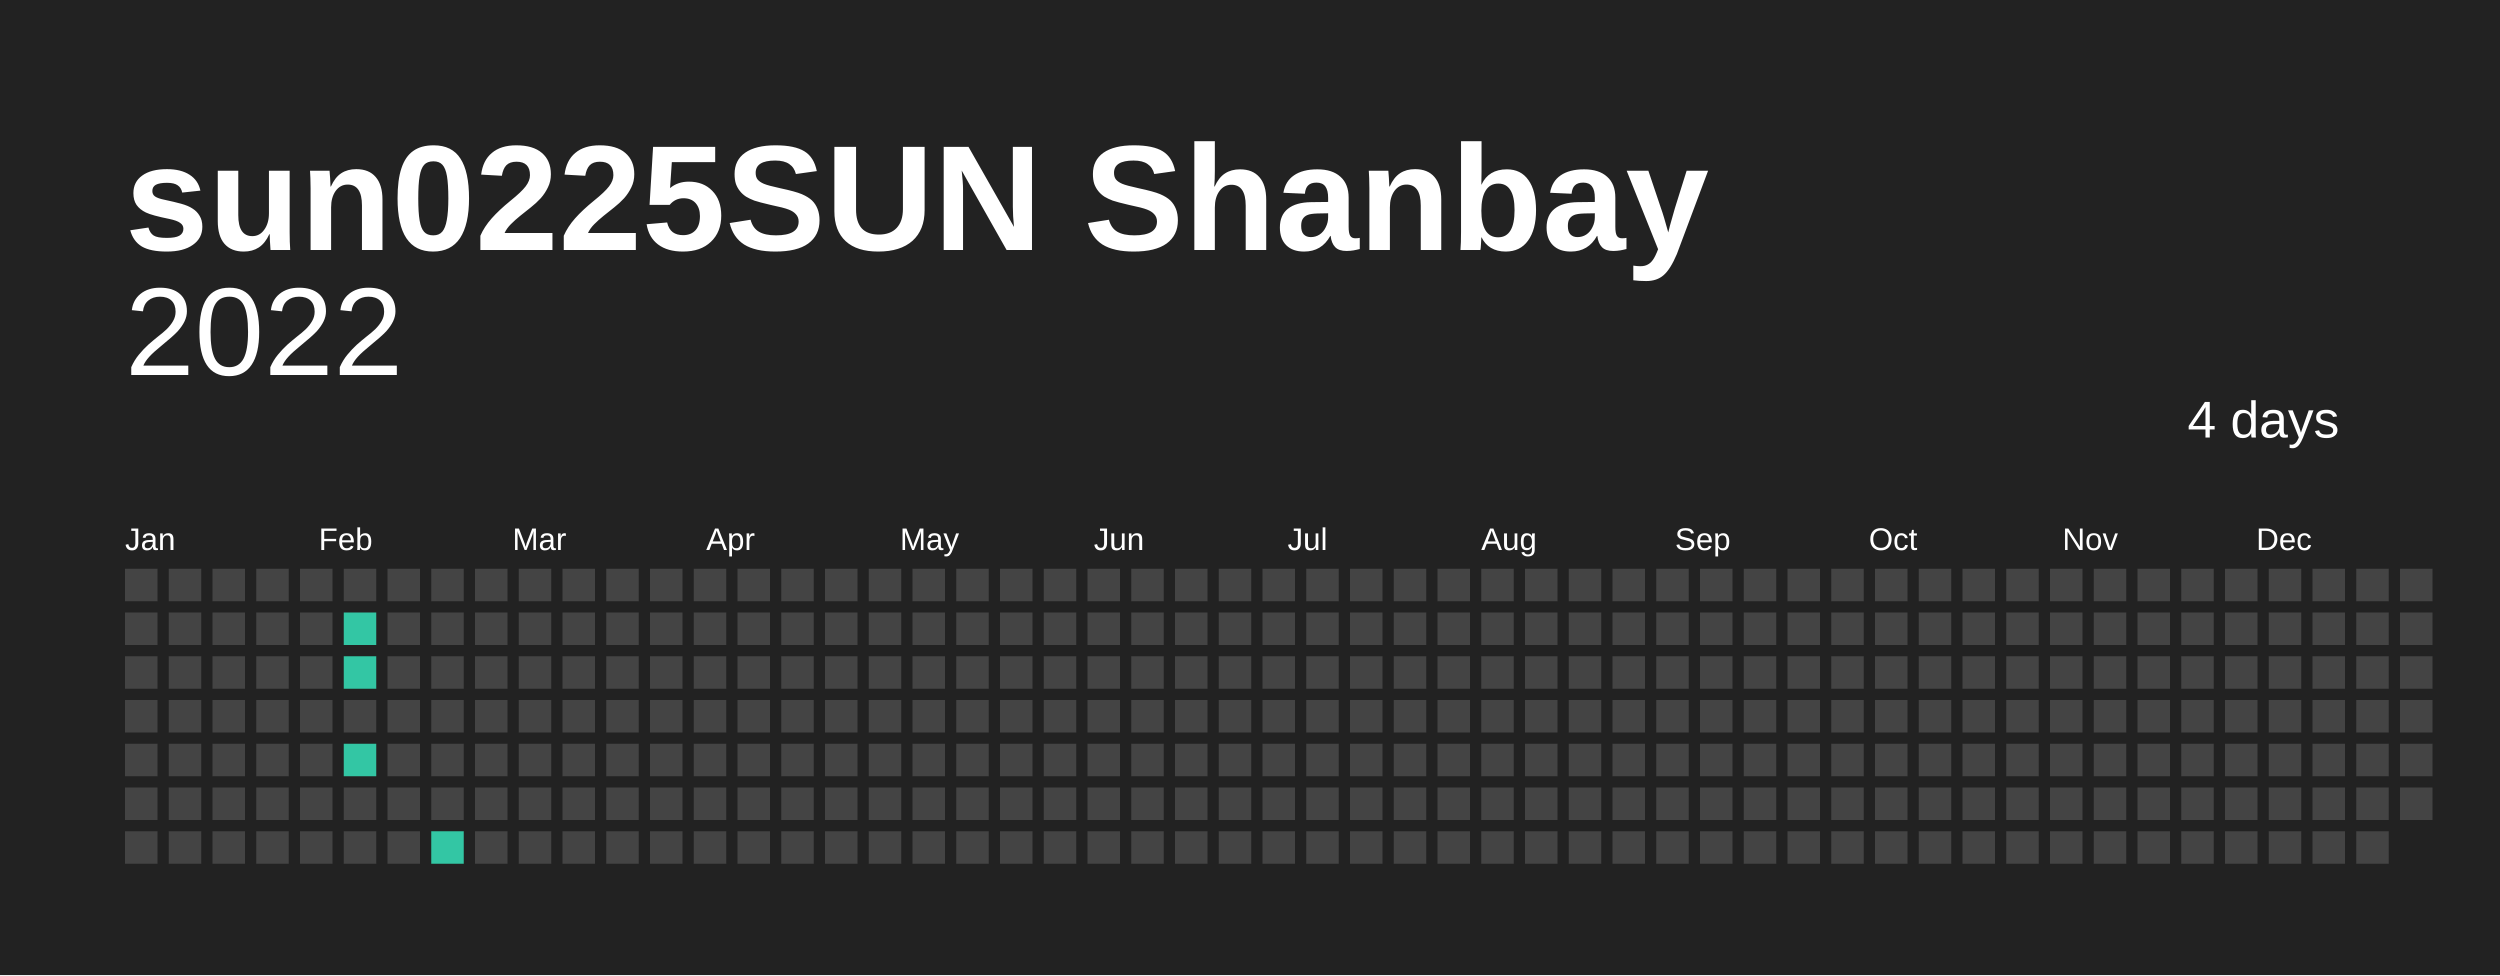
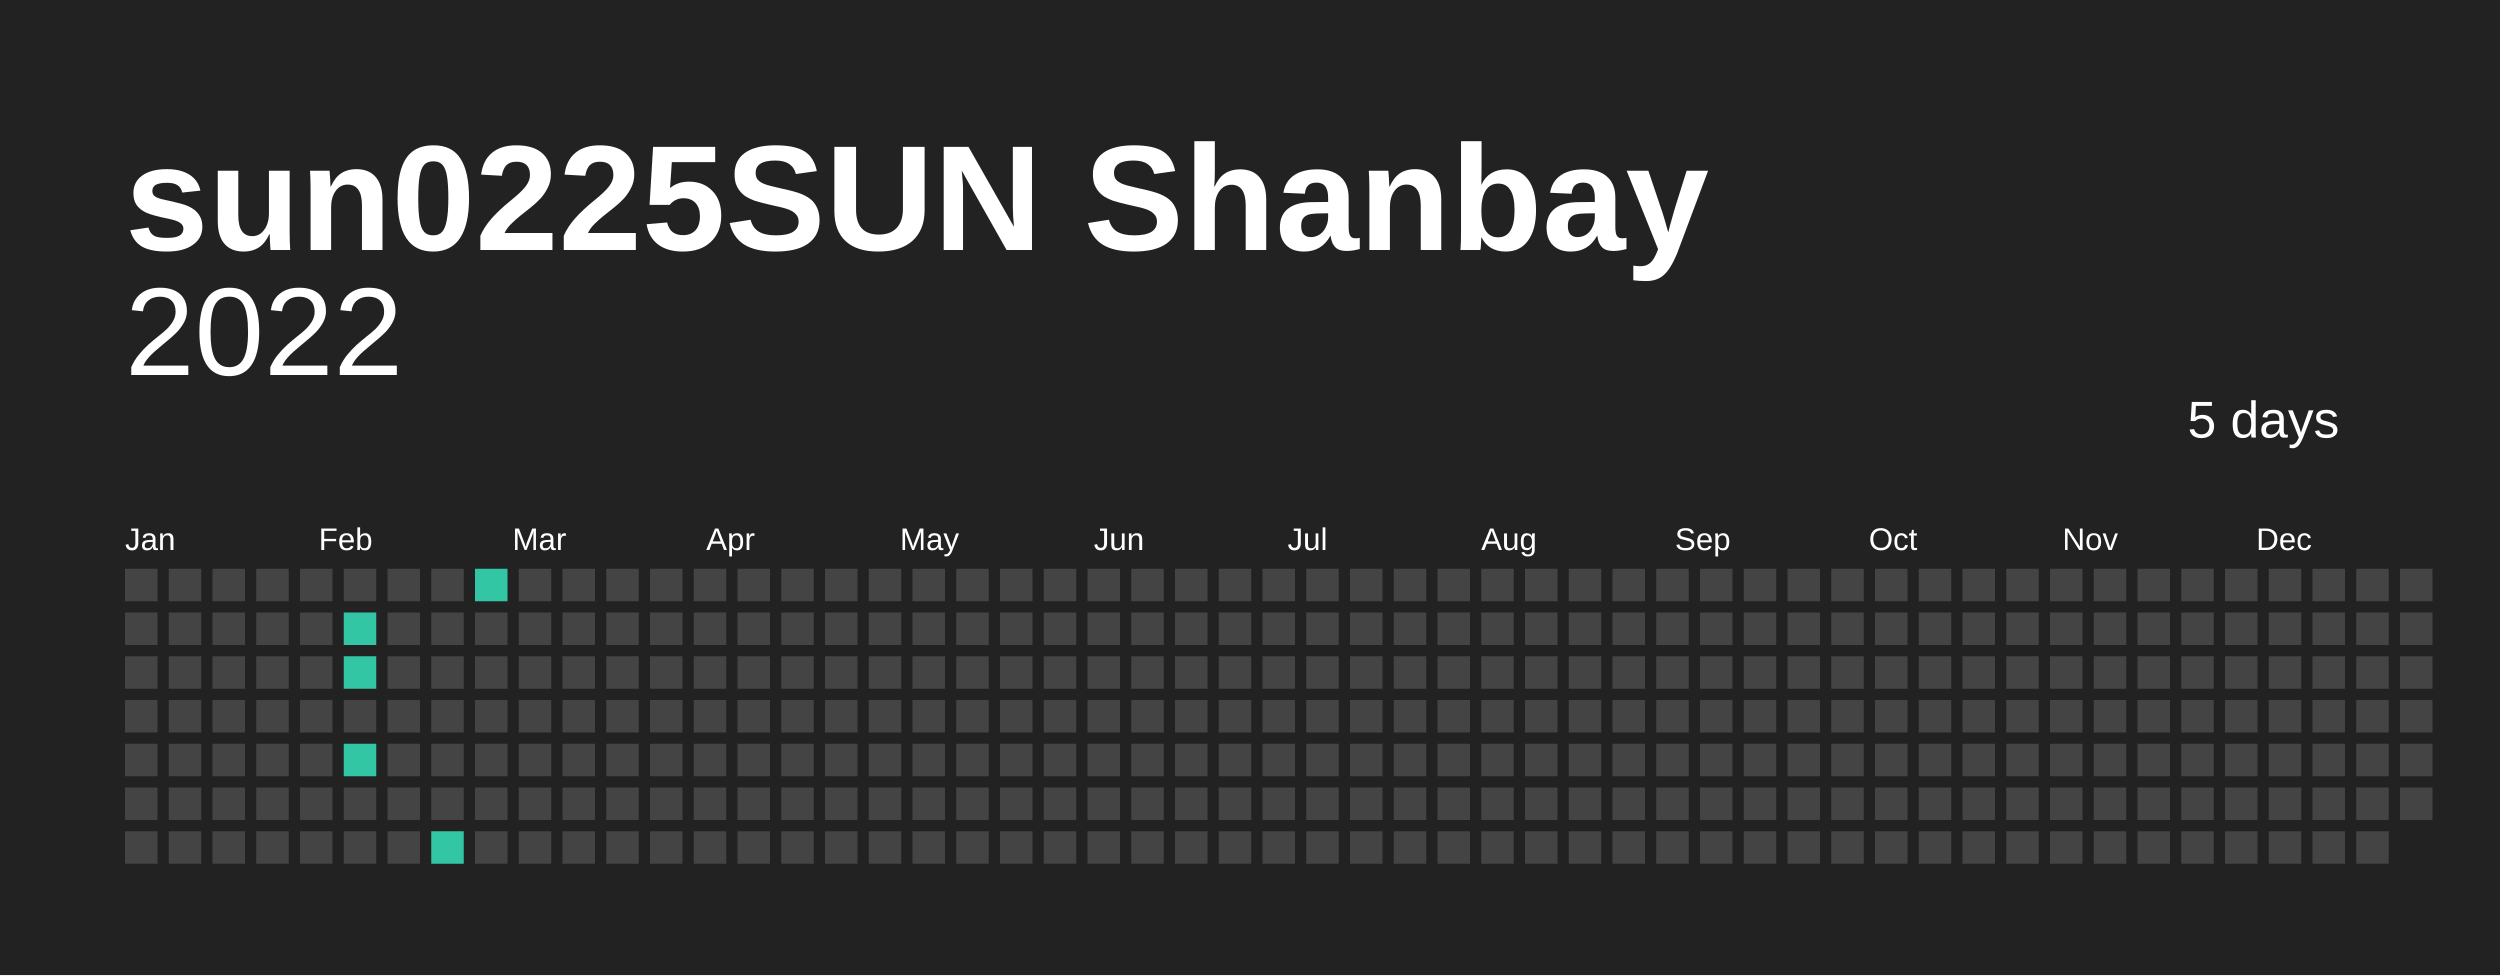
<svg xmlns="http://www.w3.org/2000/svg" baseProfile="full" height="78mm" version="1.1" viewBox="0,0,200,78" width="200mm">
  <defs />
  <rect fill="#222222" height="78" width="200" x="0" y="0" />
  <text fill="#FFFFFF" style="font-size:12px; font-family:Arial; font-weight:bold;" x="10" y="20">sun0225SUN Shanbay</text>
  <text alignment-baseline="hanging" fill="#FFFFFF" style="font-size:10.0px; font-family:Arial;" x="10" y="30">2022</text>
-   <text alignment-baseline="hanging" fill="#FFFFFF" style="font-size:4.125px; font-family:Arial;" x="175" y="35">4 days</text>
+   <text alignment-baseline="hanging" fill="#FFFFFF" style="font-size:4.125px; font-family:Arial;" x="175" y="35">5 days</text>
  <text fill="#FFFFFF" style="font-size:2.5px; font-family:Arial" x="10.0" y="44">Jan</text>
  <text fill="#FFFFFF" style="font-size:2.5px; font-family:Arial" x="25.5" y="44">Feb</text>
  <text fill="#FFFFFF" style="font-size:2.5px; font-family:Arial" x="41.0" y="44">Mar</text>
  <text fill="#FFFFFF" style="font-size:2.5px; font-family:Arial" x="56.5" y="44">Apr</text>
  <text fill="#FFFFFF" style="font-size:2.5px; font-family:Arial" x="72.0" y="44">May</text>
  <text fill="#FFFFFF" style="font-size:2.5px; font-family:Arial" x="87.5" y="44">Jun</text>
  <text fill="#FFFFFF" style="font-size:2.5px; font-family:Arial" x="103.0" y="44">Jul</text>
  <text fill="#FFFFFF" style="font-size:2.5px; font-family:Arial" x="118.5" y="44">Aug</text>
  <text fill="#FFFFFF" style="font-size:2.5px; font-family:Arial" x="134.0" y="44">Sep</text>
  <text fill="#FFFFFF" style="font-size:2.5px; font-family:Arial" x="149.5" y="44">Oct</text>
  <text fill="#FFFFFF" style="font-size:2.5px; font-family:Arial" x="165.0" y="44">Nov</text>
  <text fill="#FFFFFF" style="font-size:2.5px; font-family:Arial" x="180.5" y="44">Dec</text>
  <rect fill="#444444" height="2.6" width="2.6" x="10.0" y="45.5" />
  <rect fill="#444444" height="2.6" width="2.6" x="10.0" y="49.0" />
  <rect fill="#444444" height="2.6" width="2.6" x="10.0" y="52.5" />
  <rect fill="#444444" height="2.6" width="2.6" x="10.0" y="56.0" />
  <rect fill="#444444" height="2.6" width="2.6" x="10.0" y="59.5" />
  <rect fill="#444444" height="2.6" width="2.6" x="10.0" y="63.0" />
  <rect fill="#444444" height="2.6" width="2.6" x="10.0" y="66.5" />
  <rect fill="#444444" height="2.6" width="2.6" x="13.5" y="45.5" />
  <rect fill="#444444" height="2.6" width="2.6" x="13.5" y="49.0" />
  <rect fill="#444444" height="2.6" width="2.6" x="13.5" y="52.5" />
  <rect fill="#444444" height="2.6" width="2.6" x="13.5" y="56.0" />
  <rect fill="#444444" height="2.6" width="2.6" x="13.5" y="59.5" />
  <rect fill="#444444" height="2.6" width="2.6" x="13.5" y="63.0" />
  <rect fill="#444444" height="2.6" width="2.6" x="13.5" y="66.5" />
  <rect fill="#444444" height="2.6" width="2.6" x="17.0" y="45.5" />
  <rect fill="#444444" height="2.6" width="2.6" x="17.0" y="49.0" />
  <rect fill="#444444" height="2.6" width="2.6" x="17.0" y="52.5" />
  <rect fill="#444444" height="2.6" width="2.6" x="17.0" y="56.0" />
  <rect fill="#444444" height="2.6" width="2.6" x="17.0" y="59.5" />
  <rect fill="#444444" height="2.6" width="2.6" x="17.0" y="63.0" />
  <rect fill="#444444" height="2.6" width="2.6" x="17.0" y="66.5" />
  <rect fill="#444444" height="2.6" width="2.6" x="20.5" y="45.5" />
  <rect fill="#444444" height="2.6" width="2.6" x="20.5" y="49.0" />
  <rect fill="#444444" height="2.6" width="2.6" x="20.5" y="52.5" />
  <rect fill="#444444" height="2.6" width="2.6" x="20.5" y="56.0" />
  <rect fill="#444444" height="2.6" width="2.6" x="20.5" y="59.5" />
  <rect fill="#444444" height="2.6" width="2.6" x="20.5" y="63.0" />
  <rect fill="#444444" height="2.6" width="2.6" x="20.5" y="66.5" />
  <rect fill="#444444" height="2.6" width="2.6" x="24.0" y="45.5" />
  <rect fill="#444444" height="2.6" width="2.6" x="24.0" y="49.0" />
  <rect fill="#444444" height="2.6" width="2.6" x="24.0" y="52.5" />
  <rect fill="#444444" height="2.6" width="2.6" x="24.0" y="56.0" />
  <rect fill="#444444" height="2.6" width="2.6" x="24.0" y="59.5" />
  <rect fill="#444444" height="2.6" width="2.6" x="24.0" y="63.0" />
  <rect fill="#444444" height="2.6" width="2.6" x="24.0" y="66.5" />
  <rect fill="#444444" height="2.6" width="2.6" x="27.5" y="45.5" />
  <rect fill="#33C6A4" height="2.6" width="2.6" x="27.5" y="49.0" />
  <rect fill="#33C6A4" height="2.6" width="2.6" x="27.5" y="52.5" />
  <rect fill="#444444" height="2.6" width="2.6" x="27.5" y="56.0" />
  <rect fill="#33C6A4" height="2.6" width="2.6" x="27.5" y="59.5" />
  <rect fill="#444444" height="2.6" width="2.6" x="27.5" y="63.0" />
  <rect fill="#444444" height="2.6" width="2.6" x="27.5" y="66.5" />
  <rect fill="#444444" height="2.6" width="2.6" x="31.0" y="45.5" />
  <rect fill="#444444" height="2.6" width="2.6" x="31.0" y="49.0" />
  <rect fill="#444444" height="2.6" width="2.6" x="31.0" y="52.5" />
  <rect fill="#444444" height="2.6" width="2.6" x="31.0" y="56.0" />
  <rect fill="#444444" height="2.6" width="2.6" x="31.0" y="59.5" />
  <rect fill="#444444" height="2.6" width="2.6" x="31.0" y="63.0" />
  <rect fill="#444444" height="2.6" width="2.6" x="31.0" y="66.5" />
  <rect fill="#444444" height="2.6" width="2.6" x="34.5" y="45.5" />
  <rect fill="#444444" height="2.6" width="2.6" x="34.5" y="49.0" />
  <rect fill="#444444" height="2.6" width="2.6" x="34.5" y="52.5" />
  <rect fill="#444444" height="2.6" width="2.6" x="34.5" y="56.0" />
  <rect fill="#444444" height="2.6" width="2.6" x="34.5" y="59.5" />
  <rect fill="#444444" height="2.6" width="2.6" x="34.5" y="63.0" />
  <rect fill="#33C6A4" height="2.6" width="2.6" x="34.5" y="66.5" />
-   <rect fill="#444444" height="2.6" width="2.6" x="38.0" y="45.5" />
+   <rect fill="#33C6A4" height="2.6" width="2.6" x="38.0" y="45.5" />
  <rect fill="#444444" height="2.6" width="2.6" x="38.0" y="49.0" />
  <rect fill="#444444" height="2.6" width="2.6" x="38.0" y="52.5" />
  <rect fill="#444444" height="2.6" width="2.6" x="38.0" y="56.0" />
  <rect fill="#444444" height="2.6" width="2.6" x="38.0" y="59.5" />
  <rect fill="#444444" height="2.6" width="2.6" x="38.0" y="63.0" />
  <rect fill="#444444" height="2.6" width="2.6" x="38.0" y="66.5" />
  <rect fill="#444444" height="2.6" width="2.6" x="41.5" y="45.5" />
  <rect fill="#444444" height="2.6" width="2.6" x="41.5" y="49.0" />
  <rect fill="#444444" height="2.6" width="2.6" x="41.5" y="52.5" />
  <rect fill="#444444" height="2.6" width="2.6" x="41.5" y="56.0" />
  <rect fill="#444444" height="2.6" width="2.6" x="41.5" y="59.5" />
  <rect fill="#444444" height="2.6" width="2.6" x="41.5" y="63.0" />
  <rect fill="#444444" height="2.6" width="2.6" x="41.5" y="66.5" />
  <rect fill="#444444" height="2.6" width="2.6" x="45.0" y="45.5" />
  <rect fill="#444444" height="2.6" width="2.6" x="45.0" y="49.0" />
  <rect fill="#444444" height="2.6" width="2.6" x="45.0" y="52.5" />
  <rect fill="#444444" height="2.6" width="2.6" x="45.0" y="56.0" />
  <rect fill="#444444" height="2.6" width="2.6" x="45.0" y="59.5" />
  <rect fill="#444444" height="2.6" width="2.6" x="45.0" y="63.0" />
  <rect fill="#444444" height="2.6" width="2.6" x="45.0" y="66.5" />
  <rect fill="#444444" height="2.6" width="2.6" x="48.5" y="45.5" />
  <rect fill="#444444" height="2.6" width="2.6" x="48.5" y="49.0" />
  <rect fill="#444444" height="2.6" width="2.6" x="48.5" y="52.5" />
  <rect fill="#444444" height="2.6" width="2.6" x="48.5" y="56.0" />
  <rect fill="#444444" height="2.6" width="2.6" x="48.5" y="59.5" />
  <rect fill="#444444" height="2.6" width="2.6" x="48.5" y="63.0" />
  <rect fill="#444444" height="2.6" width="2.6" x="48.5" y="66.5" />
  <rect fill="#444444" height="2.6" width="2.6" x="52.0" y="45.5" />
  <rect fill="#444444" height="2.6" width="2.6" x="52.0" y="49.0" />
  <rect fill="#444444" height="2.6" width="2.6" x="52.0" y="52.5" />
  <rect fill="#444444" height="2.6" width="2.6" x="52.0" y="56.0" />
  <rect fill="#444444" height="2.6" width="2.6" x="52.0" y="59.5" />
  <rect fill="#444444" height="2.6" width="2.6" x="52.0" y="63.0" />
  <rect fill="#444444" height="2.6" width="2.6" x="52.0" y="66.5" />
  <rect fill="#444444" height="2.6" width="2.6" x="55.5" y="45.5" />
  <rect fill="#444444" height="2.6" width="2.6" x="55.5" y="49.0" />
  <rect fill="#444444" height="2.6" width="2.6" x="55.5" y="52.5" />
  <rect fill="#444444" height="2.6" width="2.6" x="55.5" y="56.0" />
  <rect fill="#444444" height="2.6" width="2.6" x="55.5" y="59.5" />
  <rect fill="#444444" height="2.6" width="2.6" x="55.5" y="63.0" />
  <rect fill="#444444" height="2.6" width="2.6" x="55.5" y="66.5" />
  <rect fill="#444444" height="2.6" width="2.6" x="59.0" y="45.5" />
  <rect fill="#444444" height="2.6" width="2.6" x="59.0" y="49.0" />
  <rect fill="#444444" height="2.6" width="2.6" x="59.0" y="52.5" />
  <rect fill="#444444" height="2.6" width="2.6" x="59.0" y="56.0" />
  <rect fill="#444444" height="2.6" width="2.6" x="59.0" y="59.5" />
  <rect fill="#444444" height="2.6" width="2.6" x="59.0" y="63.0" />
  <rect fill="#444444" height="2.6" width="2.6" x="59.0" y="66.5" />
  <rect fill="#444444" height="2.6" width="2.6" x="62.5" y="45.5" />
  <rect fill="#444444" height="2.6" width="2.6" x="62.5" y="49.0" />
  <rect fill="#444444" height="2.6" width="2.6" x="62.5" y="52.5" />
  <rect fill="#444444" height="2.6" width="2.6" x="62.5" y="56.0" />
  <rect fill="#444444" height="2.6" width="2.6" x="62.5" y="59.5" />
  <rect fill="#444444" height="2.6" width="2.6" x="62.5" y="63.0" />
  <rect fill="#444444" height="2.6" width="2.6" x="62.5" y="66.5" />
  <rect fill="#444444" height="2.6" width="2.6" x="66.0" y="45.5" />
  <rect fill="#444444" height="2.6" width="2.6" x="66.0" y="49.0" />
  <rect fill="#444444" height="2.6" width="2.6" x="66.0" y="52.5" />
  <rect fill="#444444" height="2.6" width="2.6" x="66.0" y="56.0" />
  <rect fill="#444444" height="2.6" width="2.6" x="66.0" y="59.5" />
  <rect fill="#444444" height="2.6" width="2.6" x="66.0" y="63.0" />
  <rect fill="#444444" height="2.6" width="2.6" x="66.0" y="66.5" />
  <rect fill="#444444" height="2.6" width="2.6" x="69.5" y="45.5" />
  <rect fill="#444444" height="2.6" width="2.6" x="69.5" y="49.0" />
  <rect fill="#444444" height="2.6" width="2.6" x="69.5" y="52.5" />
  <rect fill="#444444" height="2.6" width="2.6" x="69.5" y="56.0" />
  <rect fill="#444444" height="2.6" width="2.6" x="69.5" y="59.5" />
  <rect fill="#444444" height="2.6" width="2.6" x="69.5" y="63.0" />
  <rect fill="#444444" height="2.6" width="2.6" x="69.5" y="66.5" />
  <rect fill="#444444" height="2.6" width="2.6" x="73.0" y="45.5" />
  <rect fill="#444444" height="2.6" width="2.6" x="73.0" y="49.0" />
  <rect fill="#444444" height="2.6" width="2.6" x="73.0" y="52.5" />
  <rect fill="#444444" height="2.6" width="2.6" x="73.0" y="56.0" />
  <rect fill="#444444" height="2.6" width="2.6" x="73.0" y="59.5" />
  <rect fill="#444444" height="2.6" width="2.6" x="73.0" y="63.0" />
  <rect fill="#444444" height="2.6" width="2.6" x="73.0" y="66.5" />
  <rect fill="#444444" height="2.6" width="2.6" x="76.5" y="45.5" />
  <rect fill="#444444" height="2.6" width="2.6" x="76.5" y="49.0" />
  <rect fill="#444444" height="2.6" width="2.6" x="76.5" y="52.5" />
  <rect fill="#444444" height="2.6" width="2.6" x="76.5" y="56.0" />
  <rect fill="#444444" height="2.6" width="2.6" x="76.5" y="59.5" />
  <rect fill="#444444" height="2.6" width="2.6" x="76.5" y="63.0" />
  <rect fill="#444444" height="2.6" width="2.6" x="76.5" y="66.5" />
  <rect fill="#444444" height="2.6" width="2.6" x="80.0" y="45.5" />
  <rect fill="#444444" height="2.6" width="2.6" x="80.0" y="49.0" />
  <rect fill="#444444" height="2.6" width="2.6" x="80.0" y="52.5" />
  <rect fill="#444444" height="2.6" width="2.6" x="80.0" y="56.0" />
  <rect fill="#444444" height="2.6" width="2.6" x="80.0" y="59.5" />
  <rect fill="#444444" height="2.6" width="2.6" x="80.0" y="63.0" />
  <rect fill="#444444" height="2.6" width="2.6" x="80.0" y="66.5" />
  <rect fill="#444444" height="2.6" width="2.6" x="83.5" y="45.5" />
  <rect fill="#444444" height="2.6" width="2.6" x="83.5" y="49.0" />
  <rect fill="#444444" height="2.6" width="2.6" x="83.5" y="52.5" />
  <rect fill="#444444" height="2.6" width="2.6" x="83.5" y="56.0" />
  <rect fill="#444444" height="2.6" width="2.6" x="83.5" y="59.5" />
  <rect fill="#444444" height="2.6" width="2.6" x="83.5" y="63.0" />
  <rect fill="#444444" height="2.6" width="2.6" x="83.5" y="66.5" />
  <rect fill="#444444" height="2.6" width="2.6" x="87.0" y="45.5" />
  <rect fill="#444444" height="2.6" width="2.6" x="87.0" y="49.0" />
  <rect fill="#444444" height="2.6" width="2.6" x="87.0" y="52.5" />
  <rect fill="#444444" height="2.6" width="2.6" x="87.0" y="56.0" />
  <rect fill="#444444" height="2.6" width="2.6" x="87.0" y="59.5" />
  <rect fill="#444444" height="2.6" width="2.6" x="87.0" y="63.0" />
  <rect fill="#444444" height="2.6" width="2.6" x="87.0" y="66.5" />
  <rect fill="#444444" height="2.6" width="2.6" x="90.5" y="45.5" />
  <rect fill="#444444" height="2.6" width="2.6" x="90.5" y="49.0" />
  <rect fill="#444444" height="2.6" width="2.6" x="90.5" y="52.5" />
  <rect fill="#444444" height="2.6" width="2.6" x="90.5" y="56.0" />
  <rect fill="#444444" height="2.6" width="2.6" x="90.5" y="59.5" />
  <rect fill="#444444" height="2.6" width="2.6" x="90.5" y="63.0" />
  <rect fill="#444444" height="2.6" width="2.6" x="90.5" y="66.5" />
  <rect fill="#444444" height="2.6" width="2.6" x="94.0" y="45.5" />
  <rect fill="#444444" height="2.6" width="2.6" x="94.0" y="49.0" />
  <rect fill="#444444" height="2.6" width="2.6" x="94.0" y="52.5" />
  <rect fill="#444444" height="2.6" width="2.6" x="94.0" y="56.0" />
  <rect fill="#444444" height="2.6" width="2.6" x="94.0" y="59.5" />
  <rect fill="#444444" height="2.6" width="2.6" x="94.0" y="63.0" />
  <rect fill="#444444" height="2.6" width="2.6" x="94.0" y="66.5" />
  <rect fill="#444444" height="2.6" width="2.6" x="97.5" y="45.5" />
  <rect fill="#444444" height="2.6" width="2.6" x="97.5" y="49.0" />
  <rect fill="#444444" height="2.6" width="2.6" x="97.5" y="52.5" />
  <rect fill="#444444" height="2.6" width="2.6" x="97.5" y="56.0" />
  <rect fill="#444444" height="2.6" width="2.6" x="97.5" y="59.5" />
  <rect fill="#444444" height="2.6" width="2.6" x="97.5" y="63.0" />
  <rect fill="#444444" height="2.6" width="2.6" x="97.5" y="66.5" />
  <rect fill="#444444" height="2.6" width="2.6" x="101.0" y="45.5" />
  <rect fill="#444444" height="2.6" width="2.6" x="101.0" y="49.0" />
  <rect fill="#444444" height="2.6" width="2.6" x="101.0" y="52.5" />
  <rect fill="#444444" height="2.6" width="2.6" x="101.0" y="56.0" />
  <rect fill="#444444" height="2.6" width="2.6" x="101.0" y="59.5" />
  <rect fill="#444444" height="2.6" width="2.6" x="101.0" y="63.0" />
  <rect fill="#444444" height="2.6" width="2.6" x="101.0" y="66.5" />
  <rect fill="#444444" height="2.6" width="2.6" x="104.5" y="45.5" />
  <rect fill="#444444" height="2.6" width="2.6" x="104.5" y="49.0" />
  <rect fill="#444444" height="2.6" width="2.6" x="104.5" y="52.5" />
  <rect fill="#444444" height="2.6" width="2.6" x="104.5" y="56.0" />
  <rect fill="#444444" height="2.6" width="2.6" x="104.5" y="59.5" />
  <rect fill="#444444" height="2.6" width="2.6" x="104.5" y="63.0" />
  <rect fill="#444444" height="2.6" width="2.6" x="104.5" y="66.5" />
  <rect fill="#444444" height="2.6" width="2.6" x="108.0" y="45.5" />
  <rect fill="#444444" height="2.6" width="2.6" x="108.0" y="49.0" />
  <rect fill="#444444" height="2.6" width="2.6" x="108.0" y="52.5" />
  <rect fill="#444444" height="2.6" width="2.6" x="108.0" y="56.0" />
  <rect fill="#444444" height="2.6" width="2.6" x="108.0" y="59.5" />
  <rect fill="#444444" height="2.6" width="2.6" x="108.0" y="63.0" />
  <rect fill="#444444" height="2.6" width="2.6" x="108.0" y="66.5" />
  <rect fill="#444444" height="2.6" width="2.6" x="111.5" y="45.5" />
  <rect fill="#444444" height="2.6" width="2.6" x="111.5" y="49.0" />
  <rect fill="#444444" height="2.6" width="2.6" x="111.5" y="52.5" />
  <rect fill="#444444" height="2.6" width="2.6" x="111.5" y="56.0" />
  <rect fill="#444444" height="2.6" width="2.6" x="111.5" y="59.5" />
  <rect fill="#444444" height="2.6" width="2.6" x="111.5" y="63.0" />
  <rect fill="#444444" height="2.6" width="2.6" x="111.5" y="66.5" />
  <rect fill="#444444" height="2.6" width="2.6" x="115.0" y="45.5" />
  <rect fill="#444444" height="2.6" width="2.6" x="115.0" y="49.0" />
  <rect fill="#444444" height="2.6" width="2.6" x="115.0" y="52.5" />
  <rect fill="#444444" height="2.6" width="2.6" x="115.0" y="56.0" />
  <rect fill="#444444" height="2.6" width="2.6" x="115.0" y="59.5" />
  <rect fill="#444444" height="2.6" width="2.6" x="115.0" y="63.0" />
  <rect fill="#444444" height="2.6" width="2.6" x="115.0" y="66.5" />
  <rect fill="#444444" height="2.6" width="2.6" x="118.5" y="45.5" />
  <rect fill="#444444" height="2.6" width="2.6" x="118.5" y="49.0" />
  <rect fill="#444444" height="2.6" width="2.6" x="118.5" y="52.5" />
  <rect fill="#444444" height="2.6" width="2.6" x="118.5" y="56.0" />
  <rect fill="#444444" height="2.6" width="2.6" x="118.5" y="59.5" />
  <rect fill="#444444" height="2.6" width="2.6" x="118.5" y="63.0" />
  <rect fill="#444444" height="2.6" width="2.6" x="118.5" y="66.5" />
  <rect fill="#444444" height="2.6" width="2.6" x="122.0" y="45.5" />
  <rect fill="#444444" height="2.6" width="2.6" x="122.0" y="49.0" />
  <rect fill="#444444" height="2.6" width="2.6" x="122.0" y="52.5" />
  <rect fill="#444444" height="2.6" width="2.6" x="122.0" y="56.0" />
  <rect fill="#444444" height="2.6" width="2.6" x="122.0" y="59.5" />
  <rect fill="#444444" height="2.6" width="2.6" x="122.0" y="63.0" />
  <rect fill="#444444" height="2.6" width="2.6" x="122.0" y="66.5" />
  <rect fill="#444444" height="2.6" width="2.6" x="125.5" y="45.5" />
  <rect fill="#444444" height="2.6" width="2.6" x="125.5" y="49.0" />
  <rect fill="#444444" height="2.6" width="2.6" x="125.5" y="52.5" />
  <rect fill="#444444" height="2.6" width="2.6" x="125.5" y="56.0" />
  <rect fill="#444444" height="2.6" width="2.6" x="125.5" y="59.5" />
  <rect fill="#444444" height="2.6" width="2.6" x="125.5" y="63.0" />
  <rect fill="#444444" height="2.6" width="2.6" x="125.5" y="66.5" />
  <rect fill="#444444" height="2.6" width="2.6" x="129.0" y="45.5" />
  <rect fill="#444444" height="2.6" width="2.6" x="129.0" y="49.0" />
  <rect fill="#444444" height="2.6" width="2.6" x="129.0" y="52.5" />
  <rect fill="#444444" height="2.6" width="2.6" x="129.0" y="56.0" />
  <rect fill="#444444" height="2.6" width="2.6" x="129.0" y="59.5" />
  <rect fill="#444444" height="2.6" width="2.6" x="129.0" y="63.0" />
  <rect fill="#444444" height="2.6" width="2.6" x="129.0" y="66.5" />
  <rect fill="#444444" height="2.6" width="2.6" x="132.5" y="45.5" />
  <rect fill="#444444" height="2.6" width="2.6" x="132.5" y="49.0" />
  <rect fill="#444444" height="2.6" width="2.6" x="132.5" y="52.5" />
  <rect fill="#444444" height="2.6" width="2.6" x="132.5" y="56.0" />
  <rect fill="#444444" height="2.6" width="2.6" x="132.5" y="59.5" />
  <rect fill="#444444" height="2.6" width="2.6" x="132.5" y="63.0" />
  <rect fill="#444444" height="2.6" width="2.6" x="132.5" y="66.5" />
  <rect fill="#444444" height="2.6" width="2.6" x="136.0" y="45.5" />
  <rect fill="#444444" height="2.6" width="2.6" x="136.0" y="49.0" />
  <rect fill="#444444" height="2.6" width="2.6" x="136.0" y="52.5" />
  <rect fill="#444444" height="2.6" width="2.6" x="136.0" y="56.0" />
  <rect fill="#444444" height="2.6" width="2.6" x="136.0" y="59.5" />
  <rect fill="#444444" height="2.6" width="2.6" x="136.0" y="63.0" />
  <rect fill="#444444" height="2.6" width="2.6" x="136.0" y="66.5" />
  <rect fill="#444444" height="2.6" width="2.6" x="139.5" y="45.5" />
  <rect fill="#444444" height="2.6" width="2.6" x="139.5" y="49.0" />
  <rect fill="#444444" height="2.6" width="2.6" x="139.5" y="52.5" />
  <rect fill="#444444" height="2.6" width="2.6" x="139.5" y="56.0" />
  <rect fill="#444444" height="2.6" width="2.6" x="139.5" y="59.5" />
  <rect fill="#444444" height="2.6" width="2.6" x="139.5" y="63.0" />
  <rect fill="#444444" height="2.6" width="2.6" x="139.5" y="66.5" />
  <rect fill="#444444" height="2.6" width="2.6" x="143.0" y="45.5" />
  <rect fill="#444444" height="2.6" width="2.6" x="143.0" y="49.0" />
  <rect fill="#444444" height="2.6" width="2.6" x="143.0" y="52.5" />
  <rect fill="#444444" height="2.6" width="2.6" x="143.0" y="56.0" />
  <rect fill="#444444" height="2.6" width="2.6" x="143.0" y="59.5" />
  <rect fill="#444444" height="2.6" width="2.6" x="143.0" y="63.0" />
  <rect fill="#444444" height="2.6" width="2.6" x="143.0" y="66.5" />
  <rect fill="#444444" height="2.6" width="2.6" x="146.5" y="45.5" />
  <rect fill="#444444" height="2.6" width="2.6" x="146.5" y="49.0" />
  <rect fill="#444444" height="2.6" width="2.6" x="146.5" y="52.5" />
  <rect fill="#444444" height="2.6" width="2.6" x="146.5" y="56.0" />
  <rect fill="#444444" height="2.6" width="2.6" x="146.5" y="59.5" />
  <rect fill="#444444" height="2.6" width="2.6" x="146.5" y="63.0" />
  <rect fill="#444444" height="2.6" width="2.6" x="146.5" y="66.5" />
  <rect fill="#444444" height="2.6" width="2.6" x="150.0" y="45.5" />
  <rect fill="#444444" height="2.6" width="2.6" x="150.0" y="49.0" />
  <rect fill="#444444" height="2.6" width="2.6" x="150.0" y="52.5" />
  <rect fill="#444444" height="2.6" width="2.6" x="150.0" y="56.0" />
  <rect fill="#444444" height="2.6" width="2.6" x="150.0" y="59.5" />
  <rect fill="#444444" height="2.6" width="2.6" x="150.0" y="63.0" />
  <rect fill="#444444" height="2.6" width="2.6" x="150.0" y="66.5" />
  <rect fill="#444444" height="2.6" width="2.6" x="153.5" y="45.5" />
  <rect fill="#444444" height="2.6" width="2.6" x="153.5" y="49.0" />
  <rect fill="#444444" height="2.6" width="2.6" x="153.5" y="52.5" />
  <rect fill="#444444" height="2.6" width="2.6" x="153.5" y="56.0" />
  <rect fill="#444444" height="2.6" width="2.6" x="153.5" y="59.5" />
  <rect fill="#444444" height="2.6" width="2.6" x="153.5" y="63.0" />
  <rect fill="#444444" height="2.6" width="2.6" x="153.5" y="66.5" />
  <rect fill="#444444" height="2.6" width="2.6" x="157.0" y="45.5" />
  <rect fill="#444444" height="2.6" width="2.6" x="157.0" y="49.0" />
  <rect fill="#444444" height="2.6" width="2.6" x="157.0" y="52.5" />
  <rect fill="#444444" height="2.6" width="2.6" x="157.0" y="56.0" />
  <rect fill="#444444" height="2.6" width="2.6" x="157.0" y="59.5" />
  <rect fill="#444444" height="2.6" width="2.6" x="157.0" y="63.0" />
  <rect fill="#444444" height="2.6" width="2.6" x="157.0" y="66.5" />
  <rect fill="#444444" height="2.6" width="2.6" x="160.5" y="45.5" />
  <rect fill="#444444" height="2.6" width="2.6" x="160.5" y="49.0" />
  <rect fill="#444444" height="2.6" width="2.6" x="160.5" y="52.5" />
  <rect fill="#444444" height="2.6" width="2.6" x="160.5" y="56.0" />
  <rect fill="#444444" height="2.6" width="2.6" x="160.5" y="59.5" />
  <rect fill="#444444" height="2.6" width="2.6" x="160.5" y="63.0" />
  <rect fill="#444444" height="2.6" width="2.6" x="160.5" y="66.5" />
  <rect fill="#444444" height="2.6" width="2.6" x="164.0" y="45.5" />
  <rect fill="#444444" height="2.6" width="2.6" x="164.0" y="49.0" />
  <rect fill="#444444" height="2.6" width="2.6" x="164.0" y="52.5" />
  <rect fill="#444444" height="2.6" width="2.6" x="164.0" y="56.0" />
  <rect fill="#444444" height="2.6" width="2.6" x="164.0" y="59.5" />
  <rect fill="#444444" height="2.6" width="2.6" x="164.0" y="63.0" />
  <rect fill="#444444" height="2.6" width="2.6" x="164.0" y="66.5" />
  <rect fill="#444444" height="2.6" width="2.6" x="167.5" y="45.5" />
  <rect fill="#444444" height="2.6" width="2.6" x="167.5" y="49.0" />
  <rect fill="#444444" height="2.6" width="2.6" x="167.5" y="52.5" />
  <rect fill="#444444" height="2.6" width="2.6" x="167.5" y="56.0" />
  <rect fill="#444444" height="2.6" width="2.6" x="167.5" y="59.5" />
  <rect fill="#444444" height="2.6" width="2.6" x="167.5" y="63.0" />
  <rect fill="#444444" height="2.6" width="2.6" x="167.5" y="66.5" />
  <rect fill="#444444" height="2.6" width="2.6" x="171.0" y="45.5" />
  <rect fill="#444444" height="2.6" width="2.6" x="171.0" y="49.0" />
  <rect fill="#444444" height="2.6" width="2.6" x="171.0" y="52.5" />
  <rect fill="#444444" height="2.6" width="2.6" x="171.0" y="56.0" />
  <rect fill="#444444" height="2.6" width="2.6" x="171.0" y="59.5" />
  <rect fill="#444444" height="2.6" width="2.6" x="171.0" y="63.0" />
  <rect fill="#444444" height="2.6" width="2.6" x="171.0" y="66.5" />
  <rect fill="#444444" height="2.6" width="2.6" x="174.5" y="45.5" />
  <rect fill="#444444" height="2.6" width="2.6" x="174.5" y="49.0" />
  <rect fill="#444444" height="2.6" width="2.6" x="174.5" y="52.5" />
  <rect fill="#444444" height="2.6" width="2.6" x="174.5" y="56.0" />
  <rect fill="#444444" height="2.6" width="2.6" x="174.5" y="59.5" />
  <rect fill="#444444" height="2.6" width="2.6" x="174.5" y="63.0" />
  <rect fill="#444444" height="2.6" width="2.6" x="174.5" y="66.5" />
  <rect fill="#444444" height="2.6" width="2.6" x="178.0" y="45.5" />
  <rect fill="#444444" height="2.6" width="2.6" x="178.0" y="49.0" />
  <rect fill="#444444" height="2.6" width="2.6" x="178.0" y="52.5" />
  <rect fill="#444444" height="2.6" width="2.6" x="178.0" y="56.0" />
  <rect fill="#444444" height="2.6" width="2.6" x="178.0" y="59.5" />
  <rect fill="#444444" height="2.6" width="2.6" x="178.0" y="63.0" />
  <rect fill="#444444" height="2.6" width="2.6" x="178.0" y="66.5" />
  <rect fill="#444444" height="2.6" width="2.6" x="181.5" y="45.5" />
  <rect fill="#444444" height="2.6" width="2.6" x="181.5" y="49.0" />
  <rect fill="#444444" height="2.6" width="2.6" x="181.5" y="52.5" />
  <rect fill="#444444" height="2.6" width="2.6" x="181.5" y="56.0" />
  <rect fill="#444444" height="2.6" width="2.6" x="181.5" y="59.5" />
  <rect fill="#444444" height="2.6" width="2.6" x="181.5" y="63.0" />
  <rect fill="#444444" height="2.6" width="2.6" x="181.5" y="66.5" />
  <rect fill="#444444" height="2.6" width="2.6" x="185.0" y="45.5" />
  <rect fill="#444444" height="2.6" width="2.6" x="185.0" y="49.0" />
  <rect fill="#444444" height="2.6" width="2.6" x="185.0" y="52.5" />
  <rect fill="#444444" height="2.6" width="2.6" x="185.0" y="56.0" />
  <rect fill="#444444" height="2.6" width="2.6" x="185.0" y="59.5" />
  <rect fill="#444444" height="2.6" width="2.6" x="185.0" y="63.0" />
  <rect fill="#444444" height="2.6" width="2.6" x="185.0" y="66.5" />
  <rect fill="#444444" height="2.6" width="2.6" x="188.5" y="45.5" />
  <rect fill="#444444" height="2.6" width="2.6" x="188.5" y="49.0" />
  <rect fill="#444444" height="2.6" width="2.6" x="188.5" y="52.5" />
  <rect fill="#444444" height="2.6" width="2.6" x="188.5" y="56.0" />
  <rect fill="#444444" height="2.6" width="2.6" x="188.5" y="59.5" />
  <rect fill="#444444" height="2.6" width="2.6" x="188.5" y="63.0" />
  <rect fill="#444444" height="2.6" width="2.6" x="188.5" y="66.5" />
  <rect fill="#444444" height="2.6" width="2.6" x="192.0" y="45.5" />
  <rect fill="#444444" height="2.6" width="2.6" x="192.0" y="49.0" />
  <rect fill="#444444" height="2.6" width="2.6" x="192.0" y="52.5" />
  <rect fill="#444444" height="2.6" width="2.6" x="192.0" y="56.0" />
  <rect fill="#444444" height="2.6" width="2.6" x="192.0" y="59.5" />
  <rect fill="#444444" height="2.6" width="2.6" x="192.0" y="63.0" />
</svg>
